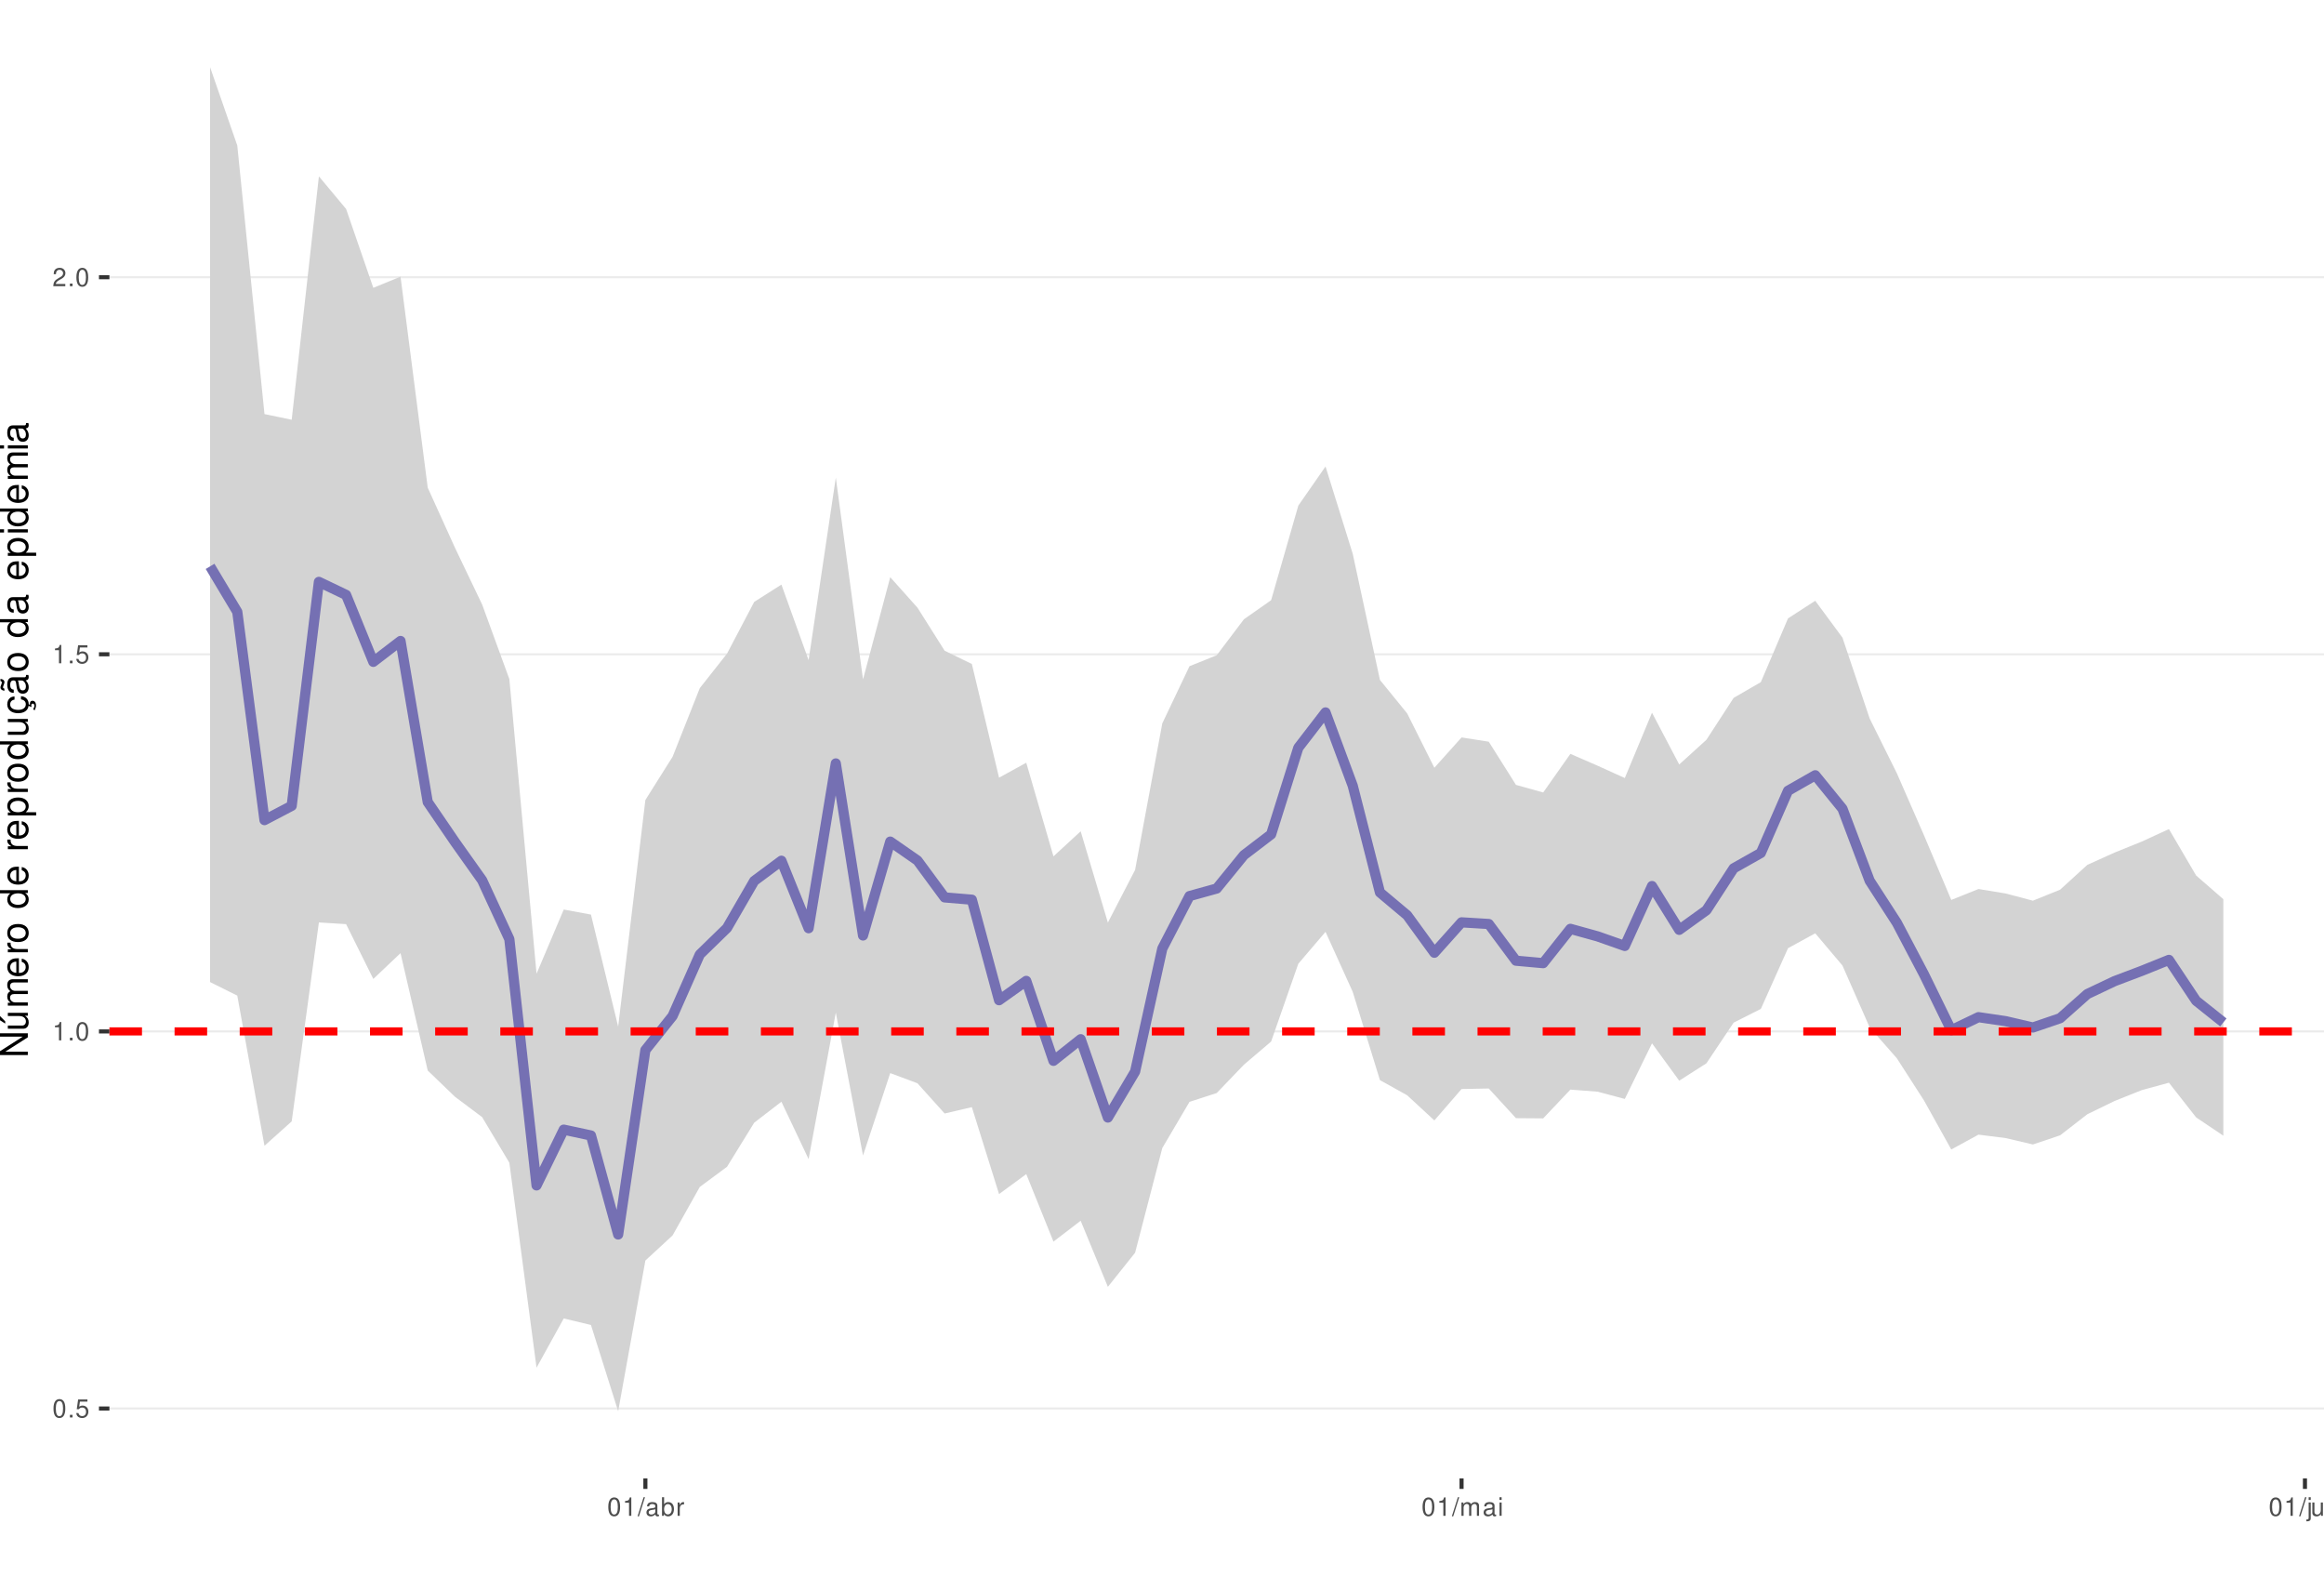
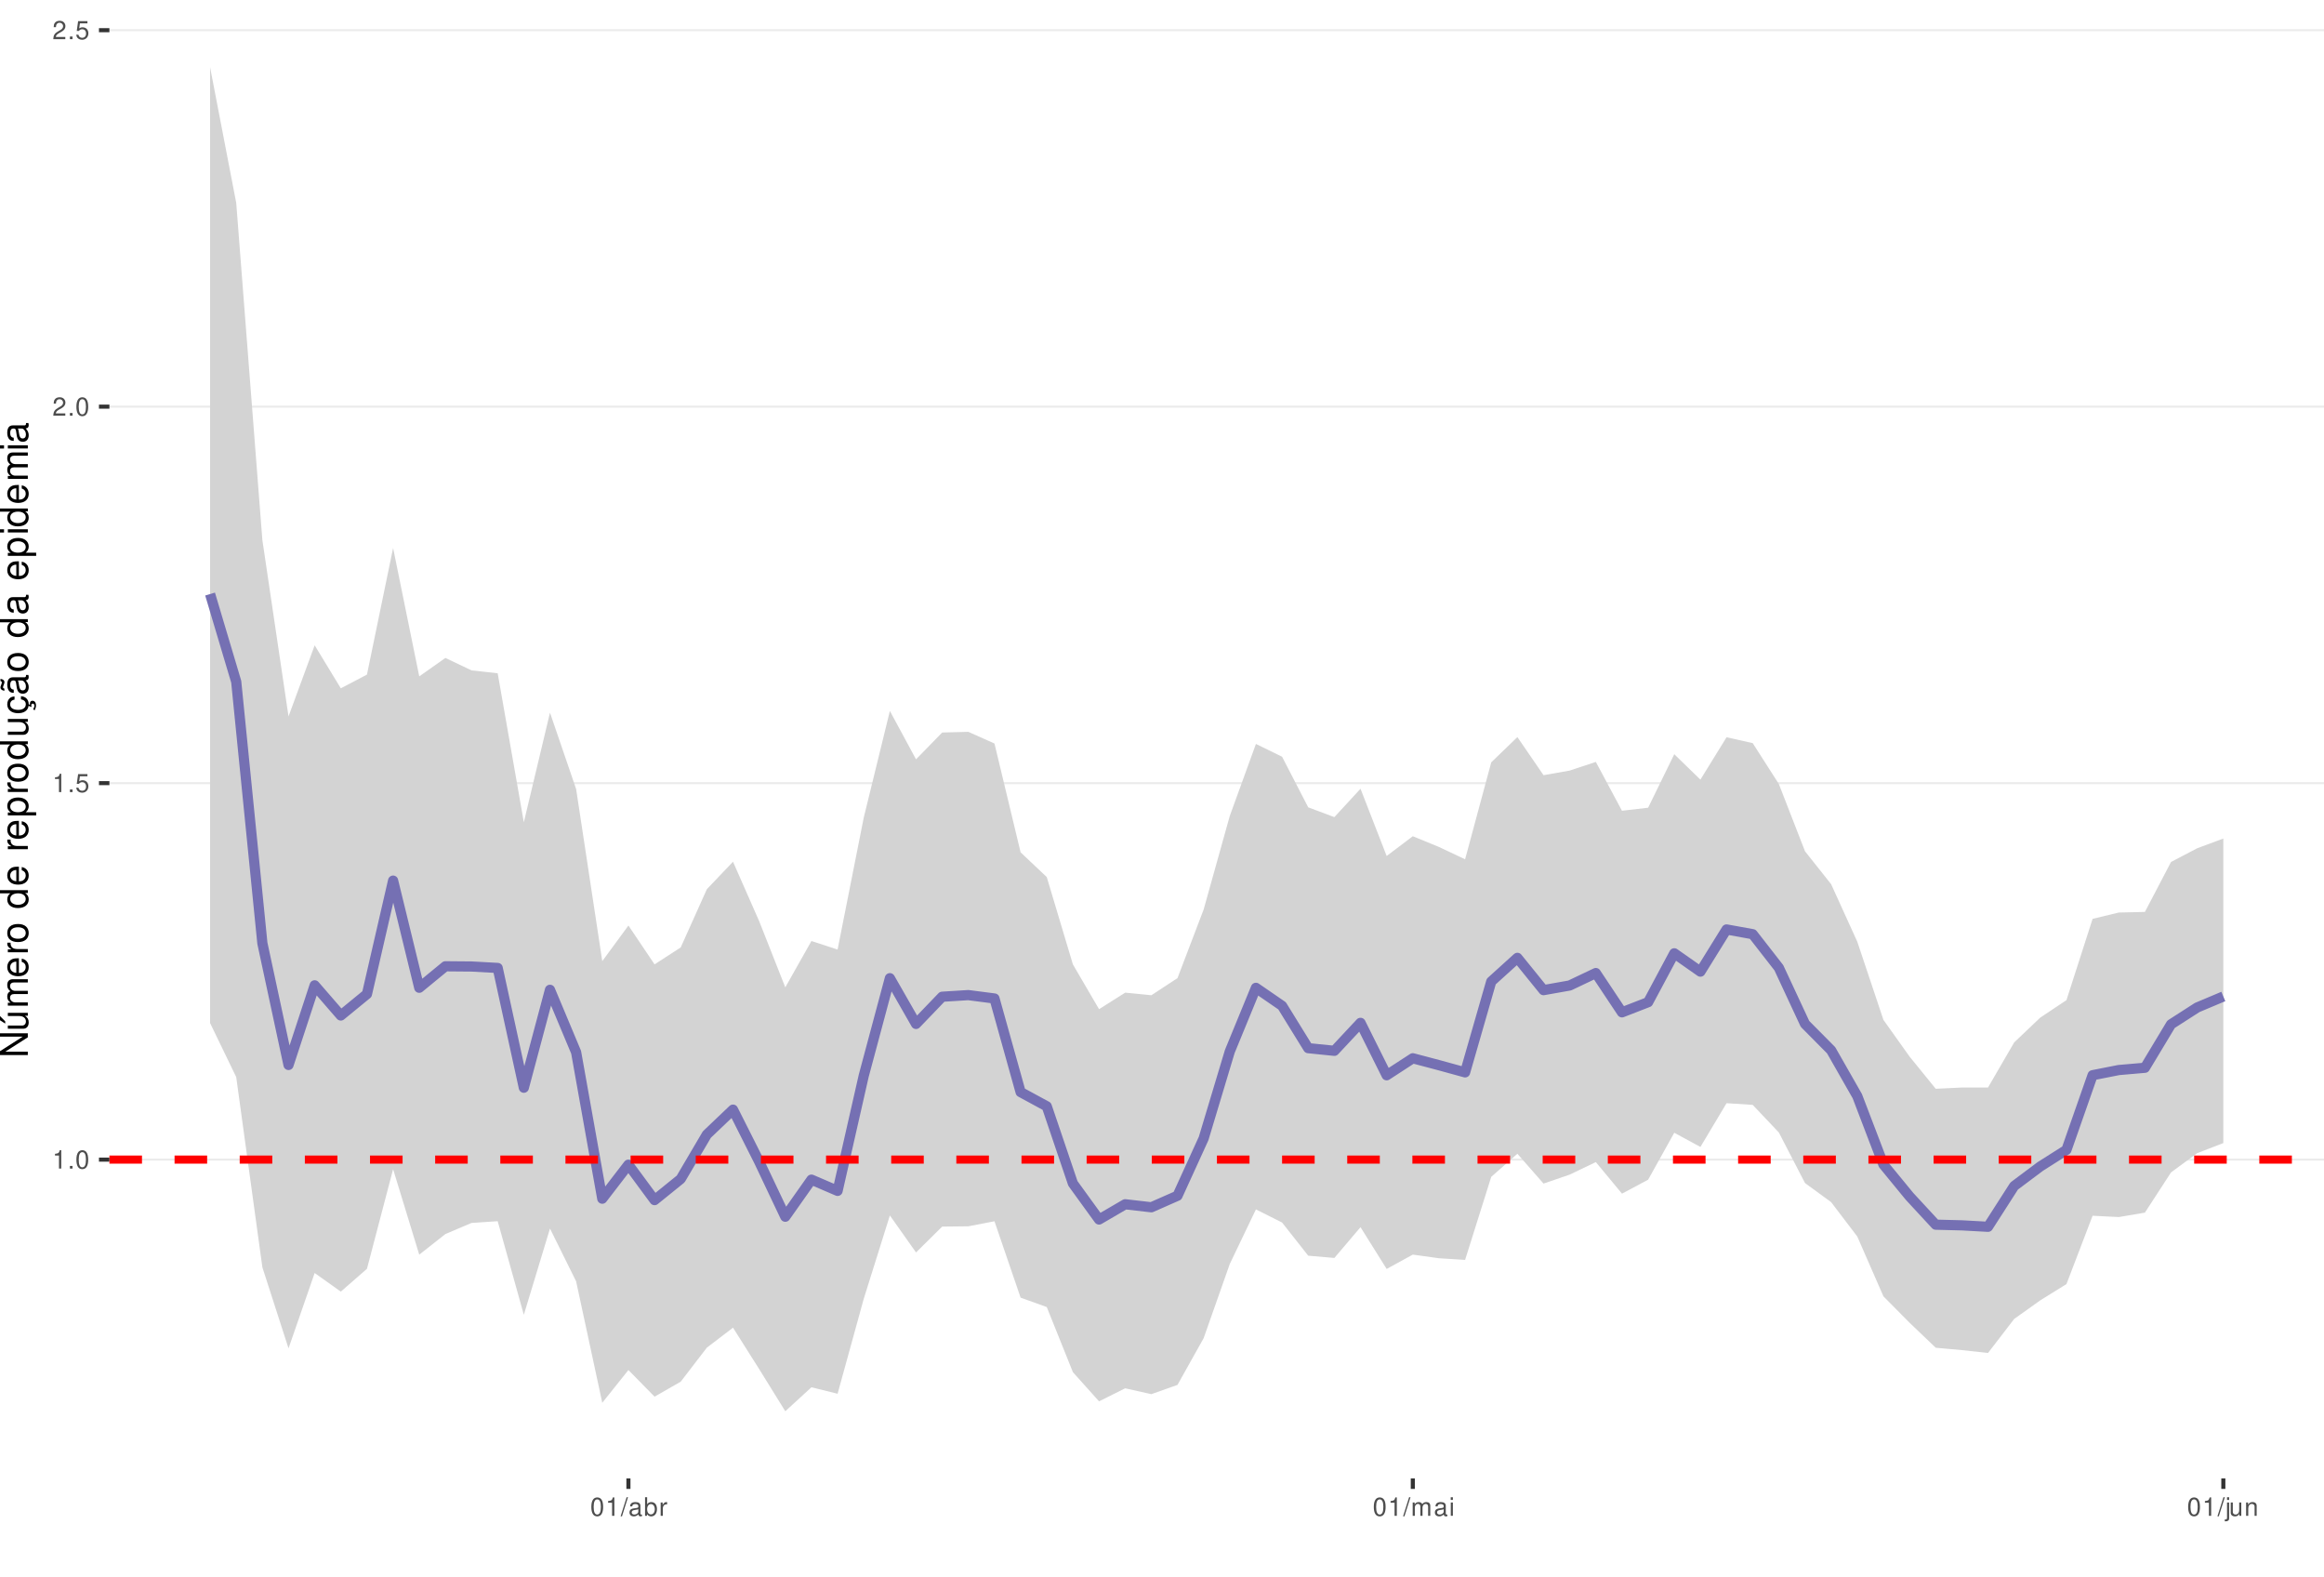
<svg xmlns="http://www.w3.org/2000/svg" xmlns:xlink="http://www.w3.org/1999/xlink" width="609pt" height="413pt" viewBox="0 0 609 413" version="1.1">
  <defs>
    <g>
      <symbol overflow="visible" id="glyph0-0">
        <path style="stroke:none;" d="" />
      </symbol>
      <symbol overflow="visible" id="glyph0-1">
-         <path style="stroke:none;" d="M 1.828 -4.812 C 1.391 -4.812 0.984 -4.609 0.75 -4.281 C 0.438 -3.859 0.281 -3.219 0.281 -2.328 C 0.281 -0.703 0.812 0.156 1.828 0.156 C 2.828 0.156 3.375 -0.703 3.375 -2.297 C 3.375 -3.219 3.234 -3.844 2.922 -4.281 C 2.672 -4.625 2.281 -4.812 1.828 -4.812 Z M 1.828 -4.297 C 2.469 -4.297 2.781 -3.641 2.781 -2.344 C 2.781 -0.969 2.469 -0.328 1.812 -0.328 C 1.203 -0.328 0.891 -1 0.891 -2.328 C 0.891 -3.641 1.203 -4.297 1.828 -4.297 Z M 1.828 -4.297 " />
+         <path style="stroke:none;" d="M 1.719 -3.422 L 1.719 0 L 2.312 0 L 2.312 -4.812 L 1.922 -4.812 C 1.719 -4.078 1.578 -3.969 0.672 -3.859 L 0.672 -3.422 Z M 1.719 -3.422 " />
      </symbol>
      <symbol overflow="visible" id="glyph0-2">
        <path style="stroke:none;" d="M 1.266 -0.688 L 0.578 -0.688 L 0.578 0 L 1.266 0 Z M 1.266 -0.688 " />
      </symbol>
      <symbol overflow="visible" id="glyph0-3">
+         <path style="stroke:none;" d="M 1.828 -4.812 C 1.391 -4.812 0.984 -4.609 0.75 -4.281 C 0.438 -3.859 0.281 -3.219 0.281 -2.328 C 0.281 -0.703 0.812 0.156 1.828 0.156 C 2.828 0.156 3.375 -0.703 3.375 -2.297 C 3.375 -3.219 3.234 -3.844 2.922 -4.281 C 2.672 -4.625 2.281 -4.812 1.828 -4.812 Z M 1.828 -4.297 C 2.469 -4.297 2.781 -3.641 2.781 -2.344 C 2.781 -0.969 2.469 -0.328 1.812 -0.328 C 1.203 -0.328 0.891 -1 0.891 -2.328 C 0.891 -3.641 1.203 -4.297 1.828 -4.297 Z M 1.828 -4.297 " />
+       </symbol>
+       <symbol overflow="visible" id="glyph0-4">
        <path style="stroke:none;" d="M 3.172 -4.719 L 0.734 -4.719 L 0.375 -2.156 L 0.922 -2.156 C 1.188 -2.469 1.422 -2.594 1.797 -2.594 C 2.422 -2.594 2.812 -2.156 2.812 -1.453 C 2.812 -0.781 2.422 -0.359 1.781 -0.359 C 1.266 -0.359 0.953 -0.625 0.812 -1.156 L 0.234 -1.156 C 0.312 -0.766 0.375 -0.578 0.516 -0.406 C 0.781 -0.047 1.266 0.156 1.797 0.156 C 2.75 0.156 3.422 -0.547 3.422 -1.531 C 3.422 -2.469 2.797 -3.109 1.891 -3.109 C 1.562 -3.109 1.297 -3.016 1.016 -2.828 L 1.203 -4.141 L 3.172 -4.141 Z M 3.172 -4.719 " />
-       </symbol>
-       <symbol overflow="visible" id="glyph0-4">
-         <path style="stroke:none;" d="M 1.719 -3.422 L 1.719 0 L 2.312 0 L 2.312 -4.812 L 1.922 -4.812 C 1.719 -4.078 1.578 -3.969 0.672 -3.859 L 0.672 -3.422 Z M 1.719 -3.422 " />
      </symbol>
      <symbol overflow="visible" id="glyph0-5">
        <path style="stroke:none;" d="M 3.375 -0.578 L 0.891 -0.578 C 0.938 -0.984 1.156 -1.234 1.734 -1.578 L 2.406 -1.953 C 3.062 -2.328 3.406 -2.812 3.406 -3.406 C 3.406 -3.812 3.234 -4.188 2.969 -4.438 C 2.688 -4.688 2.344 -4.812 1.891 -4.812 C 1.297 -4.812 0.844 -4.594 0.578 -4.188 C 0.422 -3.938 0.344 -3.641 0.328 -3.141 L 0.922 -3.141 C 0.938 -3.469 0.984 -3.672 1.062 -3.828 C 1.219 -4.125 1.516 -4.297 1.875 -4.297 C 2.406 -4.297 2.797 -3.906 2.797 -3.391 C 2.797 -3.016 2.578 -2.672 2.156 -2.438 L 1.547 -2.078 C 0.562 -1.516 0.281 -1.062 0.219 0 L 3.375 0 Z M 3.375 -0.578 " />
      </symbol>
      <symbol overflow="visible" id="glyph0-6">
        <path style="stroke:none;" d="M 1.531 -4.859 L -0.047 0.141 L 0.312 0.141 L 1.891 -4.859 Z M 1.531 -4.859 " />
      </symbol>
      <symbol overflow="visible" id="glyph0-7">
        <path style="stroke:none;" d="M 3.562 -0.328 C 3.5 -0.312 3.469 -0.312 3.438 -0.312 C 3.25 -0.312 3.141 -0.406 3.141 -0.578 L 3.141 -2.641 C 3.141 -3.25 2.688 -3.594 1.828 -3.594 C 1.312 -3.594 0.906 -3.438 0.672 -3.188 C 0.516 -3 0.453 -2.797 0.438 -2.453 L 0.984 -2.453 C 1.031 -2.875 1.297 -3.078 1.812 -3.078 C 2.312 -3.078 2.594 -2.891 2.594 -2.562 L 2.594 -2.406 C 2.578 -2.172 2.469 -2.078 2.016 -2.031 C 1.219 -1.922 1.109 -1.891 0.891 -1.812 C 0.484 -1.641 0.281 -1.328 0.281 -0.875 C 0.281 -0.25 0.719 0.156 1.422 0.156 C 1.859 0.156 2.219 0 2.609 -0.359 C 2.656 0 2.828 0.156 3.188 0.156 C 3.297 0.156 3.375 0.141 3.562 0.094 Z M 2.594 -1.094 C 2.594 -0.906 2.531 -0.797 2.375 -0.641 C 2.141 -0.438 1.875 -0.328 1.547 -0.328 C 1.109 -0.328 0.859 -0.547 0.859 -0.891 C 0.859 -1.266 1.094 -1.438 1.703 -1.531 C 2.297 -1.609 2.406 -1.641 2.594 -1.719 Z M 2.594 -1.094 " />
      </symbol>
      <symbol overflow="visible" id="glyph0-8">
        <path style="stroke:none;" d="M 0.359 -4.859 L 0.359 0 L 0.859 0 L 0.859 -0.453 C 1.125 -0.047 1.484 0.156 1.969 0.156 C 2.875 0.156 3.484 -0.594 3.484 -1.75 C 3.484 -2.891 2.922 -3.594 1.984 -3.594 C 1.516 -3.594 1.172 -3.406 0.906 -3.016 L 0.906 -4.859 Z M 1.891 -3.062 C 2.5 -3.062 2.906 -2.531 2.906 -1.703 C 2.906 -0.906 2.484 -0.359 1.891 -0.359 C 1.297 -0.359 0.906 -0.906 0.906 -1.719 C 0.906 -2.531 1.297 -3.062 1.891 -3.062 Z M 1.891 -3.062 " />
      </symbol>
      <symbol overflow="visible" id="glyph0-9">
        <path style="stroke:none;" d="M 0.453 -3.484 L 0.453 0 L 1.016 0 L 1.016 -1.812 C 1.031 -2.656 1.375 -3.016 2.141 -3 L 2.141 -3.562 C 2.047 -3.578 1.984 -3.594 1.922 -3.594 C 1.562 -3.594 1.297 -3.375 0.969 -2.859 L 0.969 -3.484 Z M 0.453 -3.484 " />
      </symbol>
      <symbol overflow="visible" id="glyph0-10">
        <path style="stroke:none;" d="M 0.469 -3.484 L 0.469 0 L 1.031 0 L 1.031 -2.188 C 1.031 -2.703 1.391 -3.109 1.844 -3.109 C 2.25 -3.109 2.484 -2.844 2.484 -2.406 L 2.484 0 L 3.047 0 L 3.047 -2.188 C 3.047 -2.703 3.422 -3.109 3.875 -3.109 C 4.266 -3.109 4.516 -2.844 4.516 -2.406 L 4.516 0 L 5.078 0 L 5.078 -2.609 C 5.078 -3.234 4.719 -3.594 4.062 -3.594 C 3.594 -3.594 3.312 -3.453 2.984 -3.062 C 2.781 -3.422 2.5 -3.594 2.047 -3.594 C 1.578 -3.594 1.266 -3.422 0.984 -3 L 0.984 -3.484 Z M 0.469 -3.484 " />
      </symbol>
      <symbol overflow="visible" id="glyph0-11">
        <path style="stroke:none;" d="M 1 -3.484 L 0.453 -3.484 L 0.453 0 L 1 0 Z M 1 -4.859 L 0.438 -4.859 L 0.438 -4.156 L 1 -4.156 Z M 1 -4.859 " />
      </symbol>
      <symbol overflow="visible" id="glyph0-12">
        <path style="stroke:none;" d="M 0.469 -3.484 L 0.469 0.5 C 0.469 0.859 0.359 0.969 0.016 0.969 C -0.031 0.969 -0.047 0.969 -0.125 0.953 L -0.125 1.438 C -0.047 1.438 -0.016 1.453 0.062 1.453 C 0.688 1.453 1.016 1.203 1.016 0.719 L 1.016 -3.484 Z M 1.016 -4.859 L 0.469 -4.859 L 0.469 -4.156 L 1.016 -4.156 Z M 1.016 -4.859 " />
      </symbol>
      <symbol overflow="visible" id="glyph0-13">
        <path style="stroke:none;" d="M 3.203 0 L 3.203 -3.484 L 2.656 -3.484 L 2.656 -1.516 C 2.656 -0.797 2.281 -0.328 1.703 -0.328 C 1.266 -0.328 0.984 -0.594 0.984 -1.016 L 0.984 -3.484 L 0.438 -3.484 L 0.438 -0.797 C 0.438 -0.219 0.859 0.156 1.547 0.156 C 2.062 0.156 2.391 -0.031 2.703 -0.484 L 2.703 0 Z M 3.203 0 " />
      </symbol>
      <symbol overflow="visible" id="glyph0-14">
        <path style="stroke:none;" d="M 0.469 -3.484 L 0.469 0 L 1.031 0 L 1.031 -1.922 C 1.031 -2.641 1.391 -3.109 1.969 -3.109 C 2.406 -3.109 2.688 -2.828 2.688 -2.422 L 2.688 0 L 3.234 0 L 3.234 -2.641 C 3.234 -3.219 2.812 -3.594 2.141 -3.594 C 1.625 -3.594 1.281 -3.391 0.984 -2.906 L 0.984 -3.484 Z M 0.469 -3.484 " />
      </symbol>
      <symbol overflow="visible" id="glyph1-0">
        <path style="stroke:none;" d="" />
      </symbol>
      <symbol overflow="visible" id="glyph1-1">
        <path style="stroke:none;" d="M -7.297 -6.453 L -7.297 -5.578 L -1.328 -5.578 L -7.297 -1.766 L -7.297 -0.766 L 0 -0.766 L 0 -1.641 L -5.906 -1.641 L 0 -5.406 L 0 -6.453 Z M -7.297 -6.453 " />
      </symbol>
      <symbol overflow="visible" id="glyph1-2">
        <path style="stroke:none;" d="M 0 -4.812 L -5.234 -4.812 L -5.234 -3.984 L -2.266 -3.984 C -1.203 -3.984 -0.5 -3.438 -0.5 -2.562 C -0.5 -1.906 -0.906 -1.484 -1.531 -1.484 L -5.234 -1.484 L -5.234 -0.656 L -1.203 -0.656 C -0.328 -0.656 0.234 -1.297 0.234 -2.312 C 0.234 -3.094 -0.047 -3.578 -0.734 -4.062 L 0 -4.062 Z M -7.406 -2.953 L -5.922 -2 L -5.922 -2.594 L -7.406 -4.094 Z M -7.406 -2.953 " />
      </symbol>
      <symbol overflow="visible" id="glyph1-3">
        <path style="stroke:none;" d="M -5.234 -0.703 L 0 -0.703 L 0 -1.547 L -3.297 -1.547 C -4.047 -1.547 -4.656 -2.094 -4.656 -2.766 C -4.656 -3.391 -4.281 -3.734 -3.609 -3.734 L 0 -3.734 L 0 -4.578 L -3.297 -4.578 C -4.047 -4.578 -4.656 -5.125 -4.656 -5.812 C -4.656 -6.422 -4.266 -6.781 -3.609 -6.781 L 0 -6.781 L 0 -7.625 L -3.938 -7.625 C -4.875 -7.625 -5.391 -7.078 -5.391 -6.094 C -5.391 -5.406 -5.188 -4.984 -4.594 -4.484 C -5.156 -4.188 -5.391 -3.766 -5.391 -3.078 C -5.391 -2.375 -5.125 -1.906 -4.5 -1.469 L -5.234 -1.469 Z M -5.234 -0.703 " />
      </symbol>
      <symbol overflow="visible" id="glyph1-4">
        <path style="stroke:none;" d="M -2.344 -5.125 C -3.141 -5.125 -3.625 -5.062 -4.016 -4.922 C -4.875 -4.578 -5.391 -3.781 -5.391 -2.797 C -5.391 -1.344 -4.281 -0.406 -2.547 -0.406 C -0.812 -0.406 0.234 -1.297 0.234 -2.781 C 0.234 -3.984 -0.453 -4.812 -1.594 -5.016 L -1.594 -4.188 C -0.906 -3.953 -0.547 -3.484 -0.547 -2.812 C -0.547 -2.281 -0.781 -1.828 -1.219 -1.547 C -1.516 -1.344 -1.812 -1.281 -2.344 -1.266 Z M -3.016 -1.297 C -3.984 -1.359 -4.625 -1.953 -4.625 -2.797 C -4.625 -3.641 -3.953 -4.234 -3.016 -4.234 Z M -3.016 -1.297 " />
      </symbol>
      <symbol overflow="visible" id="glyph1-5">
        <path style="stroke:none;" d="M -5.234 -0.688 L 0 -0.688 L 0 -1.531 L -2.719 -1.531 C -3.984 -1.547 -4.547 -2.062 -4.516 -3.203 L -5.359 -3.203 C -5.375 -3.062 -5.391 -2.984 -5.391 -2.891 C -5.391 -2.344 -5.062 -1.938 -4.297 -1.453 L -5.234 -1.453 Z M -5.234 -0.688 " />
      </symbol>
      <symbol overflow="visible" id="glyph1-6">
        <path style="stroke:none;" d="M -5.391 -2.719 C -5.391 -1.234 -4.344 -0.359 -2.578 -0.359 C -0.812 -0.359 0.234 -1.234 0.234 -2.734 C 0.234 -4.203 -0.812 -5.094 -2.547 -5.094 C -4.359 -5.094 -5.391 -4.234 -5.391 -2.719 Z M -4.625 -2.734 C -4.625 -3.672 -3.844 -4.234 -2.547 -4.234 C -1.312 -4.234 -0.547 -3.656 -0.547 -2.734 C -0.547 -1.797 -1.312 -1.234 -2.578 -1.234 C -3.844 -1.234 -4.625 -1.797 -4.625 -2.734 Z M -4.625 -2.734 " />
      </symbol>
      <symbol overflow="visible" id="glyph1-7">
        <path style="stroke:none;" d="" />
      </symbol>
      <symbol overflow="visible" id="glyph1-8">
        <path style="stroke:none;" d="M -7.297 -4.953 L -7.297 -4.125 L -4.578 -4.125 C -5.109 -3.766 -5.391 -3.203 -5.391 -2.516 C -5.391 -1.156 -4.297 -0.266 -2.625 -0.266 C -0.859 -0.266 0.234 -1.125 0.234 -2.547 C 0.234 -3.266 -0.047 -3.766 -0.688 -4.203 L 0 -4.203 L 0 -4.953 Z M -4.609 -2.656 C -4.609 -3.547 -3.812 -4.125 -2.562 -4.125 C -1.344 -4.125 -0.547 -3.547 -0.547 -2.656 C -0.547 -1.734 -1.359 -1.125 -2.578 -1.125 C -3.797 -1.125 -4.609 -1.734 -4.609 -2.656 Z M -4.609 -2.656 " />
      </symbol>
      <symbol overflow="visible" id="glyph1-9">
        <path style="stroke:none;" d="M 2.188 -0.547 L 2.188 -1.375 L -0.547 -1.375 C -0.016 -1.812 0.234 -2.312 0.234 -2.984 C 0.234 -4.344 -0.859 -5.234 -2.531 -5.234 C -4.297 -5.234 -5.391 -4.375 -5.391 -2.984 C -5.391 -2.266 -5.062 -1.703 -4.453 -1.312 L -5.234 -1.312 L -5.234 -0.547 Z M -4.609 -2.844 C -4.609 -3.766 -3.797 -4.359 -2.547 -4.359 C -1.359 -4.359 -0.547 -3.75 -0.547 -2.844 C -0.547 -1.953 -1.344 -1.375 -2.578 -1.375 C -3.812 -1.375 -4.609 -1.953 -4.609 -2.844 Z M -4.609 -2.844 " />
      </symbol>
      <symbol overflow="visible" id="glyph1-10">
        <path style="stroke:none;" d="M 0 -4.812 L -5.234 -4.812 L -5.234 -3.984 L -2.266 -3.984 C -1.203 -3.984 -0.5 -3.438 -0.5 -2.562 C -0.5 -1.906 -0.906 -1.484 -1.531 -1.484 L -5.234 -1.484 L -5.234 -0.656 L -1.203 -0.656 C -0.328 -0.656 0.234 -1.297 0.234 -2.312 C 0.234 -3.094 -0.047 -3.578 -0.734 -4.062 L 0 -4.062 Z M 0 -4.812 " />
      </symbol>
      <symbol overflow="visible" id="glyph1-11">
        <path style="stroke:none;" d="M 0.234 -2.641 C 0.234 -3.875 -0.547 -4.703 -1.797 -4.766 L -1.797 -3.938 C -0.953 -3.797 -0.531 -3.359 -0.531 -2.656 C -0.531 -1.734 -1.281 -1.188 -2.516 -1.188 C -3.844 -1.188 -4.625 -1.719 -4.625 -2.625 C -4.625 -3.328 -4.203 -3.766 -3.484 -3.875 L -3.484 -4.703 C -3.984 -4.672 -4.312 -4.562 -4.609 -4.359 C -5.094 -4 -5.391 -3.375 -5.391 -2.641 C -5.391 -1.219 -4.266 -0.312 -2.531 -0.312 C -1.469 -0.312 -0.625 -0.672 -0.156 -1.312 C 0.047 -1.594 0.125 -1.812 0.203 -2.25 L 0.922 -1.938 L 0.984 -2.062 C 0.938 -2.188 0.906 -2.25 0.906 -2.375 C 0.906 -2.656 1.047 -2.828 1.281 -2.828 C 1.547 -2.828 1.734 -2.594 1.734 -2.297 C 1.734 -2.031 1.672 -1.844 1.438 -1.406 L 1.406 -1.312 L 1.812 -1.094 C 2.078 -1.75 2.141 -1.953 2.141 -2.344 C 2.141 -3.109 1.781 -3.578 1.203 -3.578 C 0.781 -3.578 0.547 -3.297 0.547 -2.797 C 0.547 -2.703 0.547 -2.641 0.562 -2.516 Z M 0.234 -2.641 " />
      </symbol>
      <symbol overflow="visible" id="glyph1-12">
        <path style="stroke:none;" d="M -0.484 -5.344 C -0.469 -5.266 -0.469 -5.219 -0.469 -5.172 C -0.469 -4.875 -0.625 -4.719 -0.875 -4.719 L -3.953 -4.719 C -4.891 -4.719 -5.391 -4.047 -5.391 -2.75 C -5.391 -1.984 -5.172 -1.375 -4.781 -1.016 C -4.516 -0.766 -4.203 -0.672 -3.688 -0.656 L -3.688 -1.484 C -4.328 -1.562 -4.625 -1.938 -4.625 -2.719 C -4.625 -3.484 -4.344 -3.891 -3.844 -3.891 L -3.625 -3.891 C -3.266 -3.875 -3.125 -3.703 -3.047 -3.016 C -2.891 -1.844 -2.844 -1.656 -2.719 -1.344 C -2.453 -0.734 -2 -0.422 -1.312 -0.422 C -0.375 -0.422 0.234 -1.078 0.234 -2.141 C 0.234 -2.797 0 -3.328 -0.547 -3.922 C 0 -3.984 0.234 -4.234 0.234 -4.781 C 0.234 -4.953 0.203 -5.062 0.141 -5.344 Z M -1.656 -3.891 C -1.375 -3.891 -1.203 -3.812 -0.969 -3.562 C -0.656 -3.219 -0.5 -2.812 -0.5 -2.312 C -0.5 -1.672 -0.812 -1.297 -1.344 -1.297 C -1.891 -1.297 -2.172 -1.656 -2.297 -2.547 C -2.422 -3.438 -2.453 -3.609 -2.594 -3.891 Z M -7.172 -3.75 C -6.922 -3.672 -6.812 -3.547 -6.812 -3.375 C -6.812 -3.25 -6.875 -2.984 -6.984 -2.734 C -7.156 -2.312 -7.172 -2.25 -7.172 -2.047 C -7.172 -1.594 -6.797 -1.297 -6.141 -1.188 L -6.141 -1.766 C -6.375 -1.812 -6.5 -1.938 -6.5 -2.094 C -6.5 -2.203 -6.469 -2.344 -6.375 -2.578 C -6.156 -3.156 -6.125 -3.234 -6.125 -3.438 C -6.125 -3.922 -6.484 -4.219 -7.172 -4.312 Z M -7.172 -3.75 " />
      </symbol>
      <symbol overflow="visible" id="glyph1-13">
        <path style="stroke:none;" d="M -0.484 -5.344 C -0.469 -5.266 -0.469 -5.219 -0.469 -5.172 C -0.469 -4.875 -0.625 -4.719 -0.875 -4.719 L -3.953 -4.719 C -4.891 -4.719 -5.391 -4.047 -5.391 -2.75 C -5.391 -1.984 -5.172 -1.375 -4.781 -1.016 C -4.516 -0.766 -4.203 -0.672 -3.688 -0.656 L -3.688 -1.484 C -4.328 -1.562 -4.625 -1.938 -4.625 -2.719 C -4.625 -3.484 -4.344 -3.891 -3.844 -3.891 L -3.625 -3.891 C -3.266 -3.875 -3.125 -3.703 -3.047 -3.016 C -2.891 -1.844 -2.844 -1.656 -2.719 -1.344 C -2.453 -0.734 -2 -0.422 -1.312 -0.422 C -0.375 -0.422 0.234 -1.078 0.234 -2.141 C 0.234 -2.797 0 -3.328 -0.547 -3.922 C 0 -3.984 0.234 -4.234 0.234 -4.781 C 0.234 -4.953 0.203 -5.062 0.141 -5.344 Z M -1.656 -3.891 C -1.375 -3.891 -1.203 -3.812 -0.969 -3.562 C -0.656 -3.219 -0.5 -2.812 -0.5 -2.312 C -0.5 -1.672 -0.812 -1.297 -1.344 -1.297 C -1.891 -1.297 -2.172 -1.656 -2.297 -2.547 C -2.422 -3.438 -2.453 -3.609 -2.594 -3.891 Z M -1.656 -3.891 " />
      </symbol>
      <symbol overflow="visible" id="glyph1-14">
        <path style="stroke:none;" d="M -5.234 -1.5 L -5.234 -0.672 L 0 -0.672 L 0 -1.5 Z M -7.297 -1.5 L -7.297 -0.656 L -6.234 -0.656 L -6.234 -1.5 Z M -7.297 -1.5 " />
      </symbol>
    </g>
    <clipPath id="clip1">
      <path d="M 28.672 0 L 609 0 L 609 387.328 L 28.672 387.328 Z M 28.672 0 " />
    </clipPath>
    <clipPath id="clip2">
-       <path d="M 28.672 368 L 609 368 L 609 370 L 28.672 370 Z M 28.672 368 " />
+       <path d="M 28.672 303 L 609 303 L 609 305 L 28.672 305 Z M 28.672 303 " />
    </clipPath>
    <clipPath id="clip3">
-       <path d="M 28.672 269 L 609 269 L 609 271 L 28.672 271 Z M 28.672 269 " />
+       <path d="M 28.672 204 L 609 204 L 609 206 L 28.672 206 Z M 28.672 204 " />
    </clipPath>
    <clipPath id="clip4">
-       <path d="M 28.672 171 L 609 171 L 609 172 L 28.672 172 Z M 28.672 171 " />
+       <path d="M 28.672 106 L 609 106 L 609 107 L 28.672 107 Z M 28.672 106 " />
    </clipPath>
    <clipPath id="clip5">
-       <path d="M 28.672 72 L 609 72 L 609 73 L 28.672 73 Z M 28.672 72 " />
+       <path d="M 28.672 7 L 609 7 L 609 9 L 28.672 9 Z M 28.672 7 " />
    </clipPath>
    <clipPath id="clip6">
-       <path d="M 28.672 269 L 609 269 L 609 272 L 28.672 272 Z M 28.672 269 " />
+       <path d="M 28.672 302 L 609 302 L 609 305 L 28.672 305 Z M 28.672 302 " />
    </clipPath>
  </defs>
  <g id="surface31">
    <rect x="0" y="0" width="609" height="413" style="fill:rgb(100%,100%,100%);fill-opacity:1;stroke:none;" />
    <rect x="0" y="0" width="609" height="413" style="fill:rgb(100%,100%,100%);fill-opacity:1;stroke:none;" />
    <path style="fill:none;stroke-width:1.067;stroke-linecap:round;stroke-linejoin:round;stroke:rgb(100%,100%,100%);stroke-opacity:1;stroke-miterlimit:10;" d="M 0 413 L 609 413 L 609 0 L 0 0 Z M 0 413 " />
    <g clip-path="url(#clip1)" clip-rule="nonzero">
      <path style=" stroke:none;fill-rule:nonzero;fill:rgb(100%,100%,100%);fill-opacity:1;" d="M 28.672 387.328 L 609 387.328 L 609 0 L 28.672 0 Z M 28.672 387.328 " />
    </g>
    <g clip-path="url(#clip2)" clip-rule="nonzero">
-       <path style="fill:none;stroke-width:0.533;stroke-linecap:butt;stroke-linejoin:round;stroke:rgb(92.157%,92.157%,92.157%);stroke-opacity:1;stroke-miterlimit:10;" d="M 28.672 369 L 609 369 " />
+       <path style="fill:none;stroke-width:0.533;stroke-linecap:butt;stroke-linejoin:round;stroke:rgb(92.157%,92.157%,92.157%);stroke-opacity:1;stroke-miterlimit:10;" d="M 28.672 303.797 L 609 303.797 " />
    </g>
    <g clip-path="url(#clip3)" clip-rule="nonzero">
-       <path style="fill:none;stroke-width:0.533;stroke-linecap:butt;stroke-linejoin:round;stroke:rgb(92.157%,92.157%,92.157%);stroke-opacity:1;stroke-miterlimit:10;" d="M 28.672 270.211 L 609 270.211 " />
+       <path style="fill:none;stroke-width:0.533;stroke-linecap:butt;stroke-linejoin:round;stroke:rgb(92.157%,92.157%,92.157%);stroke-opacity:1;stroke-miterlimit:10;" d="M 28.672 205.168 L 609 205.168 " />
    </g>
    <g clip-path="url(#clip4)" clip-rule="nonzero">
-       <path style="fill:none;stroke-width:0.533;stroke-linecap:butt;stroke-linejoin:round;stroke:rgb(92.157%,92.157%,92.157%);stroke-opacity:1;stroke-miterlimit:10;" d="M 28.672 171.418 L 609 171.418 " />
+       <path style="fill:none;stroke-width:0.533;stroke-linecap:butt;stroke-linejoin:round;stroke:rgb(92.157%,92.157%,92.157%);stroke-opacity:1;stroke-miterlimit:10;" d="M 28.672 106.539 L 609 106.539 " />
    </g>
    <g clip-path="url(#clip5)" clip-rule="nonzero">
-       <path style="fill:none;stroke-width:0.533;stroke-linecap:butt;stroke-linejoin:round;stroke:rgb(92.157%,92.157%,92.157%);stroke-opacity:1;stroke-miterlimit:10;" d="M 28.672 72.629 L 609 72.629 " />
-     </g>
-     <path style=" stroke:none;fill-rule:nonzero;fill:rgb(82.745%,82.745%,82.745%);fill-opacity:1;" d="M 55.051 17.605 L 62.18 38.121 L 69.309 108.484 L 76.438 109.965 L 83.566 46.199 L 90.695 54.746 L 97.824 75.402 L 104.957 72.477 L 112.086 127.762 L 119.215 143.477 L 126.344 158.371 L 133.473 177.898 L 140.602 255.094 L 147.73 238.281 L 154.859 239.602 L 161.988 268.949 L 169.121 209.582 L 176.25 198.258 L 183.379 180.277 L 190.508 171.25 L 197.637 157.688 L 204.766 153.152 L 211.895 172.949 L 219.023 125.117 L 226.152 177.988 L 233.285 151.215 L 240.414 159.188 L 247.543 170.477 L 254.672 173.953 L 261.801 203.734 L 268.93 199.824 L 276.059 224.348 L 283.188 217.781 L 290.316 241.703 L 297.449 227.906 L 304.578 189.512 L 311.707 174.531 L 318.836 171.668 L 325.965 162.242 L 333.094 157.242 L 340.223 132.461 L 347.352 122.211 L 354.48 145.078 L 361.613 178.137 L 368.742 186.898 L 375.871 201.141 L 383 193.195 L 390.129 194.316 L 397.258 205.625 L 404.387 207.617 L 411.516 197.5 L 418.645 200.602 L 425.777 203.832 L 432.906 186.719 L 440.035 200.281 L 447.164 193.812 L 454.293 182.836 L 461.422 178.707 L 468.551 162.004 L 475.68 157.391 L 482.812 167.047 L 489.941 188.227 L 497.07 202.59 L 504.199 218.887 L 511.328 235.77 L 518.457 232.906 L 525.586 234.078 L 532.715 235.965 L 539.844 233.082 L 546.977 226.582 L 554.105 223.363 L 561.234 220.484 L 568.363 217.203 L 575.492 229.367 L 582.621 235.574 L 582.621 297.527 L 575.492 292.738 L 568.363 283.648 L 561.234 285.598 L 554.105 288.445 L 546.977 291.914 L 539.844 297.438 L 532.715 299.832 L 525.586 298.16 L 518.457 297.254 L 511.328 301.145 L 504.199 288.336 L 497.07 277.254 L 489.941 269.148 L 482.812 252.949 L 475.68 244.508 L 468.551 248.41 L 461.422 264.316 L 454.293 267.914 L 447.164 278.57 L 440.035 283.117 L 432.906 273.332 L 425.777 287.902 L 418.645 286 L 411.516 285.457 L 404.387 292.996 L 397.258 292.941 L 390.129 285.168 L 383 285.305 L 375.871 293.531 L 368.742 286.941 L 361.613 282.973 L 354.48 259.848 L 347.352 244.121 L 340.223 252.477 L 333.094 272.863 L 325.965 278.934 L 318.836 286.355 L 311.707 288.668 L 304.578 300.766 L 297.449 328.195 L 290.316 337.129 L 283.188 319.816 L 276.059 325.273 L 268.93 307.594 L 261.801 312.82 L 254.672 290.047 L 247.543 291.719 L 240.414 283.793 L 233.285 281.133 L 226.152 302.723 L 219.023 265.289 L 211.895 303.664 L 204.766 288.633 L 197.637 294.125 L 190.508 305.68 L 183.379 310.957 L 176.25 323.656 L 169.121 330.234 L 161.988 369.723 L 154.859 347.121 L 147.73 345.41 L 140.602 358.305 L 133.473 304.609 L 126.344 292.668 L 119.215 287.32 L 112.086 280.457 L 104.957 249.707 L 97.824 256.465 L 90.695 242.109 L 83.566 241.66 L 76.438 293.781 L 69.309 300.172 L 62.18 260.832 L 55.051 257.285 Z M 55.051 17.605 " />
-     <path style="fill:none;stroke-width:2.667;stroke-linecap:butt;stroke-linejoin:round;stroke:rgb(45.882%,43.922%,70.196%);stroke-opacity:1;stroke-miterlimit:10;" d="M 55.051 148.379 L 62.18 160.289 L 69.309 214.852 L 76.438 211.113 L 83.566 152.438 L 90.695 155.852 L 97.824 173.391 L 104.957 167.922 L 112.086 210.125 L 119.215 220.57 L 126.344 230.609 L 133.473 246.031 L 140.602 310.555 L 147.73 295.945 L 154.859 297.477 L 161.988 323.414 L 169.121 275.109 L 176.25 266.172 L 183.379 250.062 L 190.508 243.125 L 197.637 230.797 L 204.766 225.496 L 211.895 243.176 L 219.023 200.004 L 226.152 245.078 L 233.285 220.484 L 240.414 225.434 L 247.543 235.105 L 254.672 235.703 L 261.801 262.043 L 268.93 256.973 L 276.059 277.918 L 283.188 272.254 L 290.316 292.773 L 297.449 280.75 L 304.578 248.52 L 311.707 234.754 L 318.836 232.777 L 325.965 224.031 L 333.094 218.586 L 340.223 195.895 L 347.352 186.641 L 354.48 205.848 L 361.613 233.805 L 368.742 239.789 L 375.871 249.602 L 383 241.637 L 390.129 242.07 L 397.258 251.684 L 404.387 252.328 L 411.516 243.34 L 418.645 245.312 L 425.777 247.82 L 432.906 232.125 L 440.035 243.602 L 447.164 238.469 L 454.293 227.488 L 461.422 223.465 L 468.551 207.168 L 475.68 203.102 L 482.812 211.863 L 489.941 230.73 L 497.07 241.766 L 504.199 255.312 L 511.328 269.898 L 518.457 266.477 L 525.586 267.531 L 532.715 269.188 L 539.844 266.758 L 546.977 260.426 L 554.105 257.047 L 561.234 254.348 L 568.363 251.473 L 575.492 262.18 L 582.621 267.863 " />
+       <path style="fill:none;stroke-width:0.533;stroke-linecap:butt;stroke-linejoin:round;stroke:rgb(92.157%,92.157%,92.157%);stroke-opacity:1;stroke-miterlimit:10;" d="M 28.672 7.91 L 609 7.91 " />
+     </g>
+     <path style=" stroke:none;fill-rule:nonzero;fill:rgb(82.745%,82.745%,82.745%);fill-opacity:1;" d="M 55.051 17.605 L 61.902 53.152 L 68.754 141.496 L 75.605 187.688 L 82.457 169.062 L 89.309 180.324 L 96.16 176.734 L 103.012 143.566 L 109.863 177.199 L 116.715 172.367 L 123.566 175.633 L 130.418 176.383 L 137.27 215.418 L 144.121 186.703 L 150.973 206.715 L 157.824 251.805 L 164.676 242.473 L 171.527 252.648 L 178.379 248.211 L 185.23 232.953 L 192.082 225.758 L 198.934 241.312 L 205.785 258.664 L 212.637 246.527 L 219.488 248.77 L 226.34 214.219 L 233.191 186.254 L 240.043 198.934 L 246.895 191.906 L 253.746 191.727 L 260.598 194.785 L 267.449 223.301 L 274.301 229.773 L 281.152 252.664 L 288.004 264.387 L 294.855 260.055 L 301.707 260.738 L 308.559 256.246 L 315.41 238.285 L 322.262 213.758 L 329.113 194.898 L 335.965 198.25 L 342.816 211.508 L 349.668 214.074 L 356.52 206.637 L 363.371 224.258 L 370.223 219.074 L 377.074 221.887 L 383.926 225.121 L 390.777 199.723 L 397.629 193.102 L 404.48 203.086 L 411.332 201.875 L 418.184 199.605 L 425.035 212.402 L 431.887 211.609 L 438.738 197.59 L 445.59 204.25 L 452.441 193.148 L 459.293 194.684 L 466.145 205.391 L 472.996 223.016 L 479.848 231.648 L 486.699 246.711 L 493.551 267.191 L 500.402 276.809 L 507.254 285.238 L 514.105 284.914 L 520.957 284.906 L 527.809 273.098 L 534.66 266.578 L 541.512 262.016 L 548.363 240.723 L 555.215 239.066 L 562.066 238.91 L 568.918 225.816 L 575.77 222.23 L 582.621 219.68 L 582.621 299.465 L 575.77 302.105 L 568.918 307.145 L 562.066 317.688 L 555.215 318.848 L 548.363 318.5 L 541.512 336.406 L 534.66 340.66 L 527.809 345.543 L 520.957 354.453 L 514.105 353.703 L 507.254 353.082 L 500.402 346.535 L 493.551 339.621 L 486.699 323.941 L 479.848 314.941 L 472.996 309.938 L 466.145 296.688 L 459.293 289.461 L 452.441 289.016 L 445.59 300.48 L 438.738 296.762 L 431.887 309.062 L 425.035 312.711 L 418.184 304.445 L 411.332 307.73 L 404.48 310.078 L 397.629 302.262 L 390.777 308.312 L 383.926 330.07 L 377.074 329.637 L 370.223 328.684 L 363.371 332.441 L 356.52 321.496 L 349.668 329.559 L 342.816 328.969 L 335.965 320.277 L 329.113 316.84 L 322.262 331.137 L 315.41 350.582 L 308.559 362.816 L 301.707 365.246 L 294.855 363.711 L 288.004 367.121 L 281.152 359.484 L 274.301 342.422 L 267.449 339.961 L 260.598 319.949 L 253.746 321.27 L 246.895 321.348 L 240.043 328.117 L 233.191 318.422 L 226.34 340.273 L 219.488 365.137 L 212.637 363.438 L 205.785 369.723 L 198.934 358.668 L 192.082 347.828 L 185.23 353.059 L 178.379 361.973 L 171.527 365.902 L 164.676 358.922 L 157.824 367.5 L 150.973 335.688 L 144.121 321.855 L 137.27 344.449 L 130.418 319.93 L 123.566 320.391 L 116.715 323.297 L 109.863 328.699 L 103.012 306.305 L 96.16 332.402 L 89.309 338.383 L 82.457 333.504 L 75.605 353.242 L 68.754 332.008 L 61.902 282.176 L 55.051 268.012 Z M 55.051 17.605 " />
+     <path style="fill:none;stroke-width:2.667;stroke-linecap:butt;stroke-linejoin:round;stroke:rgb(45.882%,43.922%,70.196%);stroke-opacity:1;stroke-miterlimit:10;" d="M 55.051 155.629 L 61.902 178.602 L 68.754 247.098 L 75.605 279 L 82.457 258.137 L 89.309 266.043 L 96.16 260.43 L 103.012 230.707 L 109.863 258.777 L 116.715 253.148 L 123.566 253.207 L 130.418 253.586 L 137.27 284.961 L 144.121 259.309 L 150.973 275.672 L 157.824 314.035 L 164.676 305.121 L 171.527 314.41 L 178.379 308.871 L 185.23 297.23 L 192.082 290.703 L 198.934 304.312 L 205.785 318.758 L 212.637 309.043 L 219.488 311.988 L 226.34 281.824 L 233.191 256.27 L 240.043 268.25 L 246.895 261.125 L 253.746 260.699 L 260.598 261.586 L 267.449 286.109 L 274.301 289.828 L 281.152 310.039 L 288.004 319.492 L 294.855 315.496 L 301.707 316.285 L 308.559 313.266 L 315.41 298.254 L 322.262 275.465 L 329.113 258.793 L 335.965 263.508 L 342.816 274.598 L 349.668 275.297 L 356.52 267.969 L 363.371 281.703 L 370.223 277.246 L 377.074 279.059 L 383.926 280.941 L 390.777 257.145 L 397.629 250.938 L 404.48 259.398 L 411.332 258.18 L 418.184 254.922 L 425.035 265.215 L 431.887 262.555 L 438.738 249.746 L 445.59 254.551 L 452.441 243.5 L 459.293 244.742 L 466.145 253.535 L 472.996 268.242 L 479.848 275.152 L 486.699 287.164 L 493.551 305.094 L 500.402 313.438 L 507.254 320.844 L 514.105 321.02 L 520.957 321.398 L 527.809 310.715 L 534.66 305.59 L 541.512 301.242 L 548.363 281.684 L 555.215 280.332 L 562.066 279.738 L 568.918 268.348 L 575.77 263.945 L 582.621 261.062 " />
    <g clip-path="url(#clip6)" clip-rule="nonzero">
-       <path style="fill:none;stroke-width:2.134;stroke-linecap:butt;stroke-linejoin:round;stroke:rgb(100%,0%,0%);stroke-opacity:1;stroke-dasharray:8.536,8.536;stroke-miterlimit:10;" d="M 28.672 270.211 L 609 270.211 " />
-     </g>
-     <g style="fill:rgb(30.196%,30.196%,30.196%);fill-opacity:1;">
-       <use xlink:href="#glyph0-1" x="13.738" y="371.348" />
-       <use xlink:href="#glyph0-2" x="17.738" y="371.348" />
-       <use xlink:href="#glyph0-3" x="19.738" y="371.348" />
-     </g>
-     <g style="fill:rgb(30.196%,30.196%,30.196%);fill-opacity:1;">
-       <use xlink:href="#glyph0-4" x="13.738" y="272.559" />
-       <use xlink:href="#glyph0-2" x="17.738" y="272.559" />
-       <use xlink:href="#glyph0-1" x="19.738" y="272.559" />
-     </g>
-     <g style="fill:rgb(30.196%,30.196%,30.196%);fill-opacity:1;">
-       <use xlink:href="#glyph0-4" x="13.738" y="173.766" />
-       <use xlink:href="#glyph0-2" x="17.738" y="173.766" />
-       <use xlink:href="#glyph0-3" x="19.738" y="173.766" />
-     </g>
-     <g style="fill:rgb(30.196%,30.196%,30.196%);fill-opacity:1;">
-       <use xlink:href="#glyph0-5" x="13.738" y="74.977" />
-       <use xlink:href="#glyph0-2" x="17.738" y="74.977" />
-       <use xlink:href="#glyph0-1" x="19.738" y="74.977" />
-     </g>
-     <path style="fill:none;stroke-width:1.067;stroke-linecap:butt;stroke-linejoin:round;stroke:rgb(20%,20%,20%);stroke-opacity:1;stroke-miterlimit:10;" d="M 25.93 369 L 28.672 369 " />
-     <path style="fill:none;stroke-width:1.067;stroke-linecap:butt;stroke-linejoin:round;stroke:rgb(20%,20%,20%);stroke-opacity:1;stroke-miterlimit:10;" d="M 25.93 270.211 L 28.672 270.211 " />
-     <path style="fill:none;stroke-width:1.067;stroke-linecap:butt;stroke-linejoin:round;stroke:rgb(20%,20%,20%);stroke-opacity:1;stroke-miterlimit:10;" d="M 25.93 171.418 L 28.672 171.418 " />
-     <path style="fill:none;stroke-width:1.067;stroke-linecap:butt;stroke-linejoin:round;stroke:rgb(20%,20%,20%);stroke-opacity:1;stroke-miterlimit:10;" d="M 25.93 72.629 L 28.672 72.629 " />
-     <path style="fill:none;stroke-width:1.067;stroke-linecap:butt;stroke-linejoin:round;stroke:rgb(20%,20%,20%);stroke-opacity:1;stroke-miterlimit:10;" d="M 169.121 390.07 L 169.121 387.328 " />
-     <path style="fill:none;stroke-width:1.067;stroke-linecap:butt;stroke-linejoin:round;stroke:rgb(20%,20%,20%);stroke-opacity:1;stroke-miterlimit:10;" d="M 383 390.07 L 383 387.328 " />
-     <path style="fill:none;stroke-width:1.067;stroke-linecap:butt;stroke-linejoin:round;stroke:rgb(20%,20%,20%);stroke-opacity:1;stroke-miterlimit:10;" d="M 604.008 390.07 L 604.008 387.328 " />
-     <g style="fill:rgb(30.196%,30.196%,30.196%);fill-opacity:1;">
-       <use xlink:href="#glyph0-1" x="159.121" y="397.109" />
-       <use xlink:href="#glyph0-4" x="163.121" y="397.109" />
-       <use xlink:href="#glyph0-6" x="167.121" y="397.109" />
-       <use xlink:href="#glyph0-7" x="169.121" y="397.109" />
-       <use xlink:href="#glyph0-8" x="173.121" y="397.109" />
-       <use xlink:href="#glyph0-9" x="177.121" y="397.109" />
-     </g>
-     <g style="fill:rgb(30.196%,30.196%,30.196%);fill-opacity:1;">
-       <use xlink:href="#glyph0-1" x="372.5" y="397.109" />
-       <use xlink:href="#glyph0-4" x="376.5" y="397.109" />
-       <use xlink:href="#glyph0-6" x="380.5" y="397.109" />
-       <use xlink:href="#glyph0-10" x="382.5" y="397.109" />
-       <use xlink:href="#glyph0-7" x="388.5" y="397.109" />
-       <use xlink:href="#glyph0-11" x="392.5" y="397.109" />
-     </g>
-     <g style="fill:rgb(30.196%,30.196%,30.196%);fill-opacity:1;">
-       <use xlink:href="#glyph0-1" x="594.508" y="397.109" />
-       <use xlink:href="#glyph0-4" x="598.508" y="397.109" />
-       <use xlink:href="#glyph0-6" x="602.508" y="397.109" />
-       <use xlink:href="#glyph0-12" x="604.508" y="397.109" />
-       <use xlink:href="#glyph0-13" x="605.508" y="397.109" />
-       <use xlink:href="#glyph0-14" x="609.508" y="397.109" />
+       <path style="fill:none;stroke-width:2.134;stroke-linecap:butt;stroke-linejoin:round;stroke:rgb(100%,0%,0%);stroke-opacity:1;stroke-dasharray:8.536,8.536;stroke-miterlimit:10;" d="M 28.672 303.797 L 609 303.797 " />
+     </g>
+     <g style="fill:rgb(30.196%,30.196%,30.196%);fill-opacity:1;">
+       <use xlink:href="#glyph0-1" x="13.738" y="306.145" />
+       <use xlink:href="#glyph0-2" x="17.738" y="306.145" />
+       <use xlink:href="#glyph0-3" x="19.738" y="306.145" />
+     </g>
+     <g style="fill:rgb(30.196%,30.196%,30.196%);fill-opacity:1;">
+       <use xlink:href="#glyph0-1" x="13.738" y="207.516" />
+       <use xlink:href="#glyph0-2" x="17.738" y="207.516" />
+       <use xlink:href="#glyph0-4" x="19.738" y="207.516" />
+     </g>
+     <g style="fill:rgb(30.196%,30.196%,30.196%);fill-opacity:1;">
+       <use xlink:href="#glyph0-5" x="13.738" y="108.887" />
+       <use xlink:href="#glyph0-2" x="17.738" y="108.887" />
+       <use xlink:href="#glyph0-3" x="19.738" y="108.887" />
+     </g>
+     <g style="fill:rgb(30.196%,30.196%,30.196%);fill-opacity:1;">
+       <use xlink:href="#glyph0-5" x="13.738" y="10.258" />
+       <use xlink:href="#glyph0-2" x="17.738" y="10.258" />
+       <use xlink:href="#glyph0-4" x="19.738" y="10.258" />
+     </g>
+     <path style="fill:none;stroke-width:1.067;stroke-linecap:butt;stroke-linejoin:round;stroke:rgb(20%,20%,20%);stroke-opacity:1;stroke-miterlimit:10;" d="M 25.93 303.797 L 28.672 303.797 " />
+     <path style="fill:none;stroke-width:1.067;stroke-linecap:butt;stroke-linejoin:round;stroke:rgb(20%,20%,20%);stroke-opacity:1;stroke-miterlimit:10;" d="M 25.93 205.168 L 28.672 205.168 " />
+     <path style="fill:none;stroke-width:1.067;stroke-linecap:butt;stroke-linejoin:round;stroke:rgb(20%,20%,20%);stroke-opacity:1;stroke-miterlimit:10;" d="M 25.93 106.539 L 28.672 106.539 " />
+     <path style="fill:none;stroke-width:1.067;stroke-linecap:butt;stroke-linejoin:round;stroke:rgb(20%,20%,20%);stroke-opacity:1;stroke-miterlimit:10;" d="M 25.93 7.91 L 28.672 7.91 " />
+     <path style="fill:none;stroke-width:1.067;stroke-linecap:butt;stroke-linejoin:round;stroke:rgb(20%,20%,20%);stroke-opacity:1;stroke-miterlimit:10;" d="M 164.676 390.07 L 164.676 387.328 " />
+     <path style="fill:none;stroke-width:1.067;stroke-linecap:butt;stroke-linejoin:round;stroke:rgb(20%,20%,20%);stroke-opacity:1;stroke-miterlimit:10;" d="M 370.223 390.07 L 370.223 387.328 " />
+     <path style="fill:none;stroke-width:1.067;stroke-linecap:butt;stroke-linejoin:round;stroke:rgb(20%,20%,20%);stroke-opacity:1;stroke-miterlimit:10;" d="M 582.621 390.07 L 582.621 387.328 " />
+     <g style="fill:rgb(30.196%,30.196%,30.196%);fill-opacity:1;">
+       <use xlink:href="#glyph0-3" x="154.676" y="397.109" />
+       <use xlink:href="#glyph0-1" x="158.676" y="397.109" />
+       <use xlink:href="#glyph0-6" x="162.676" y="397.109" />
+       <use xlink:href="#glyph0-7" x="164.676" y="397.109" />
+       <use xlink:href="#glyph0-8" x="168.676" y="397.109" />
+       <use xlink:href="#glyph0-9" x="172.676" y="397.109" />
+     </g>
+     <g style="fill:rgb(30.196%,30.196%,30.196%);fill-opacity:1;">
+       <use xlink:href="#glyph0-3" x="359.723" y="397.109" />
+       <use xlink:href="#glyph0-1" x="363.723" y="397.109" />
+       <use xlink:href="#glyph0-6" x="367.723" y="397.109" />
+       <use xlink:href="#glyph0-10" x="369.723" y="397.109" />
+       <use xlink:href="#glyph0-7" x="375.723" y="397.109" />
+       <use xlink:href="#glyph0-11" x="379.723" y="397.109" />
+     </g>
+     <g style="fill:rgb(30.196%,30.196%,30.196%);fill-opacity:1;">
+       <use xlink:href="#glyph0-3" x="573.121" y="397.109" />
+       <use xlink:href="#glyph0-1" x="577.121" y="397.109" />
+       <use xlink:href="#glyph0-6" x="581.121" y="397.109" />
+       <use xlink:href="#glyph0-12" x="583.121" y="397.109" />
+       <use xlink:href="#glyph0-13" x="584.121" y="397.109" />
+       <use xlink:href="#glyph0-14" x="588.121" y="397.109" />
    </g>
    <g style="fill:rgb(0%,0%,0%);fill-opacity:1;">
      <use xlink:href="#glyph1-1" x="7.29" y="277.164" />
      <use xlink:href="#glyph1-2" x="7.29" y="270.164" />
      <use xlink:href="#glyph1-3" x="7.29" y="264.164" />
      <use xlink:href="#glyph1-4" x="7.29" y="256.164" />
      <use xlink:href="#glyph1-5" x="7.29" y="250.164" />
      <use xlink:href="#glyph1-6" x="7.29" y="247.164" />
      <use xlink:href="#glyph1-7" x="7.29" y="241.164" />
      <use xlink:href="#glyph1-8" x="7.29" y="238.164" />
      <use xlink:href="#glyph1-4" x="7.29" y="232.164" />
      <use xlink:href="#glyph1-7" x="7.29" y="226.164" />
      <use xlink:href="#glyph1-5" x="7.29" y="223.164" />
      <use xlink:href="#glyph1-4" x="7.29" y="220.164" />
      <use xlink:href="#glyph1-9" x="7.29" y="214.164" />
      <use xlink:href="#glyph1-5" x="7.29" y="208.164" />
      <use xlink:href="#glyph1-6" x="7.29" y="205.164" />
      <use xlink:href="#glyph1-8" x="7.29" y="199.164" />
      <use xlink:href="#glyph1-10" x="7.29" y="193.164" />
      <use xlink:href="#glyph1-11" x="7.29" y="187.164" />
      <use xlink:href="#glyph1-12" x="7.29" y="182.164" />
      <use xlink:href="#glyph1-6" x="7.29" y="176.164" />
      <use xlink:href="#glyph1-7" x="7.29" y="170.164" />
      <use xlink:href="#glyph1-8" x="7.29" y="167.164" />
      <use xlink:href="#glyph1-13" x="7.29" y="161.164" />
      <use xlink:href="#glyph1-7" x="7.29" y="155.164" />
      <use xlink:href="#glyph1-4" x="7.29" y="152.164" />
      <use xlink:href="#glyph1-9" x="7.29" y="146.164" />
      <use xlink:href="#glyph1-14" x="7.29" y="140.164" />
      <use xlink:href="#glyph1-8" x="7.29" y="138.164" />
      <use xlink:href="#glyph1-4" x="7.29" y="132.164" />
      <use xlink:href="#glyph1-3" x="7.29" y="126.164" />
      <use xlink:href="#glyph1-14" x="7.29" y="118.164" />
      <use xlink:href="#glyph1-13" x="7.29" y="116.164" />
    </g>
  </g>
</svg>
